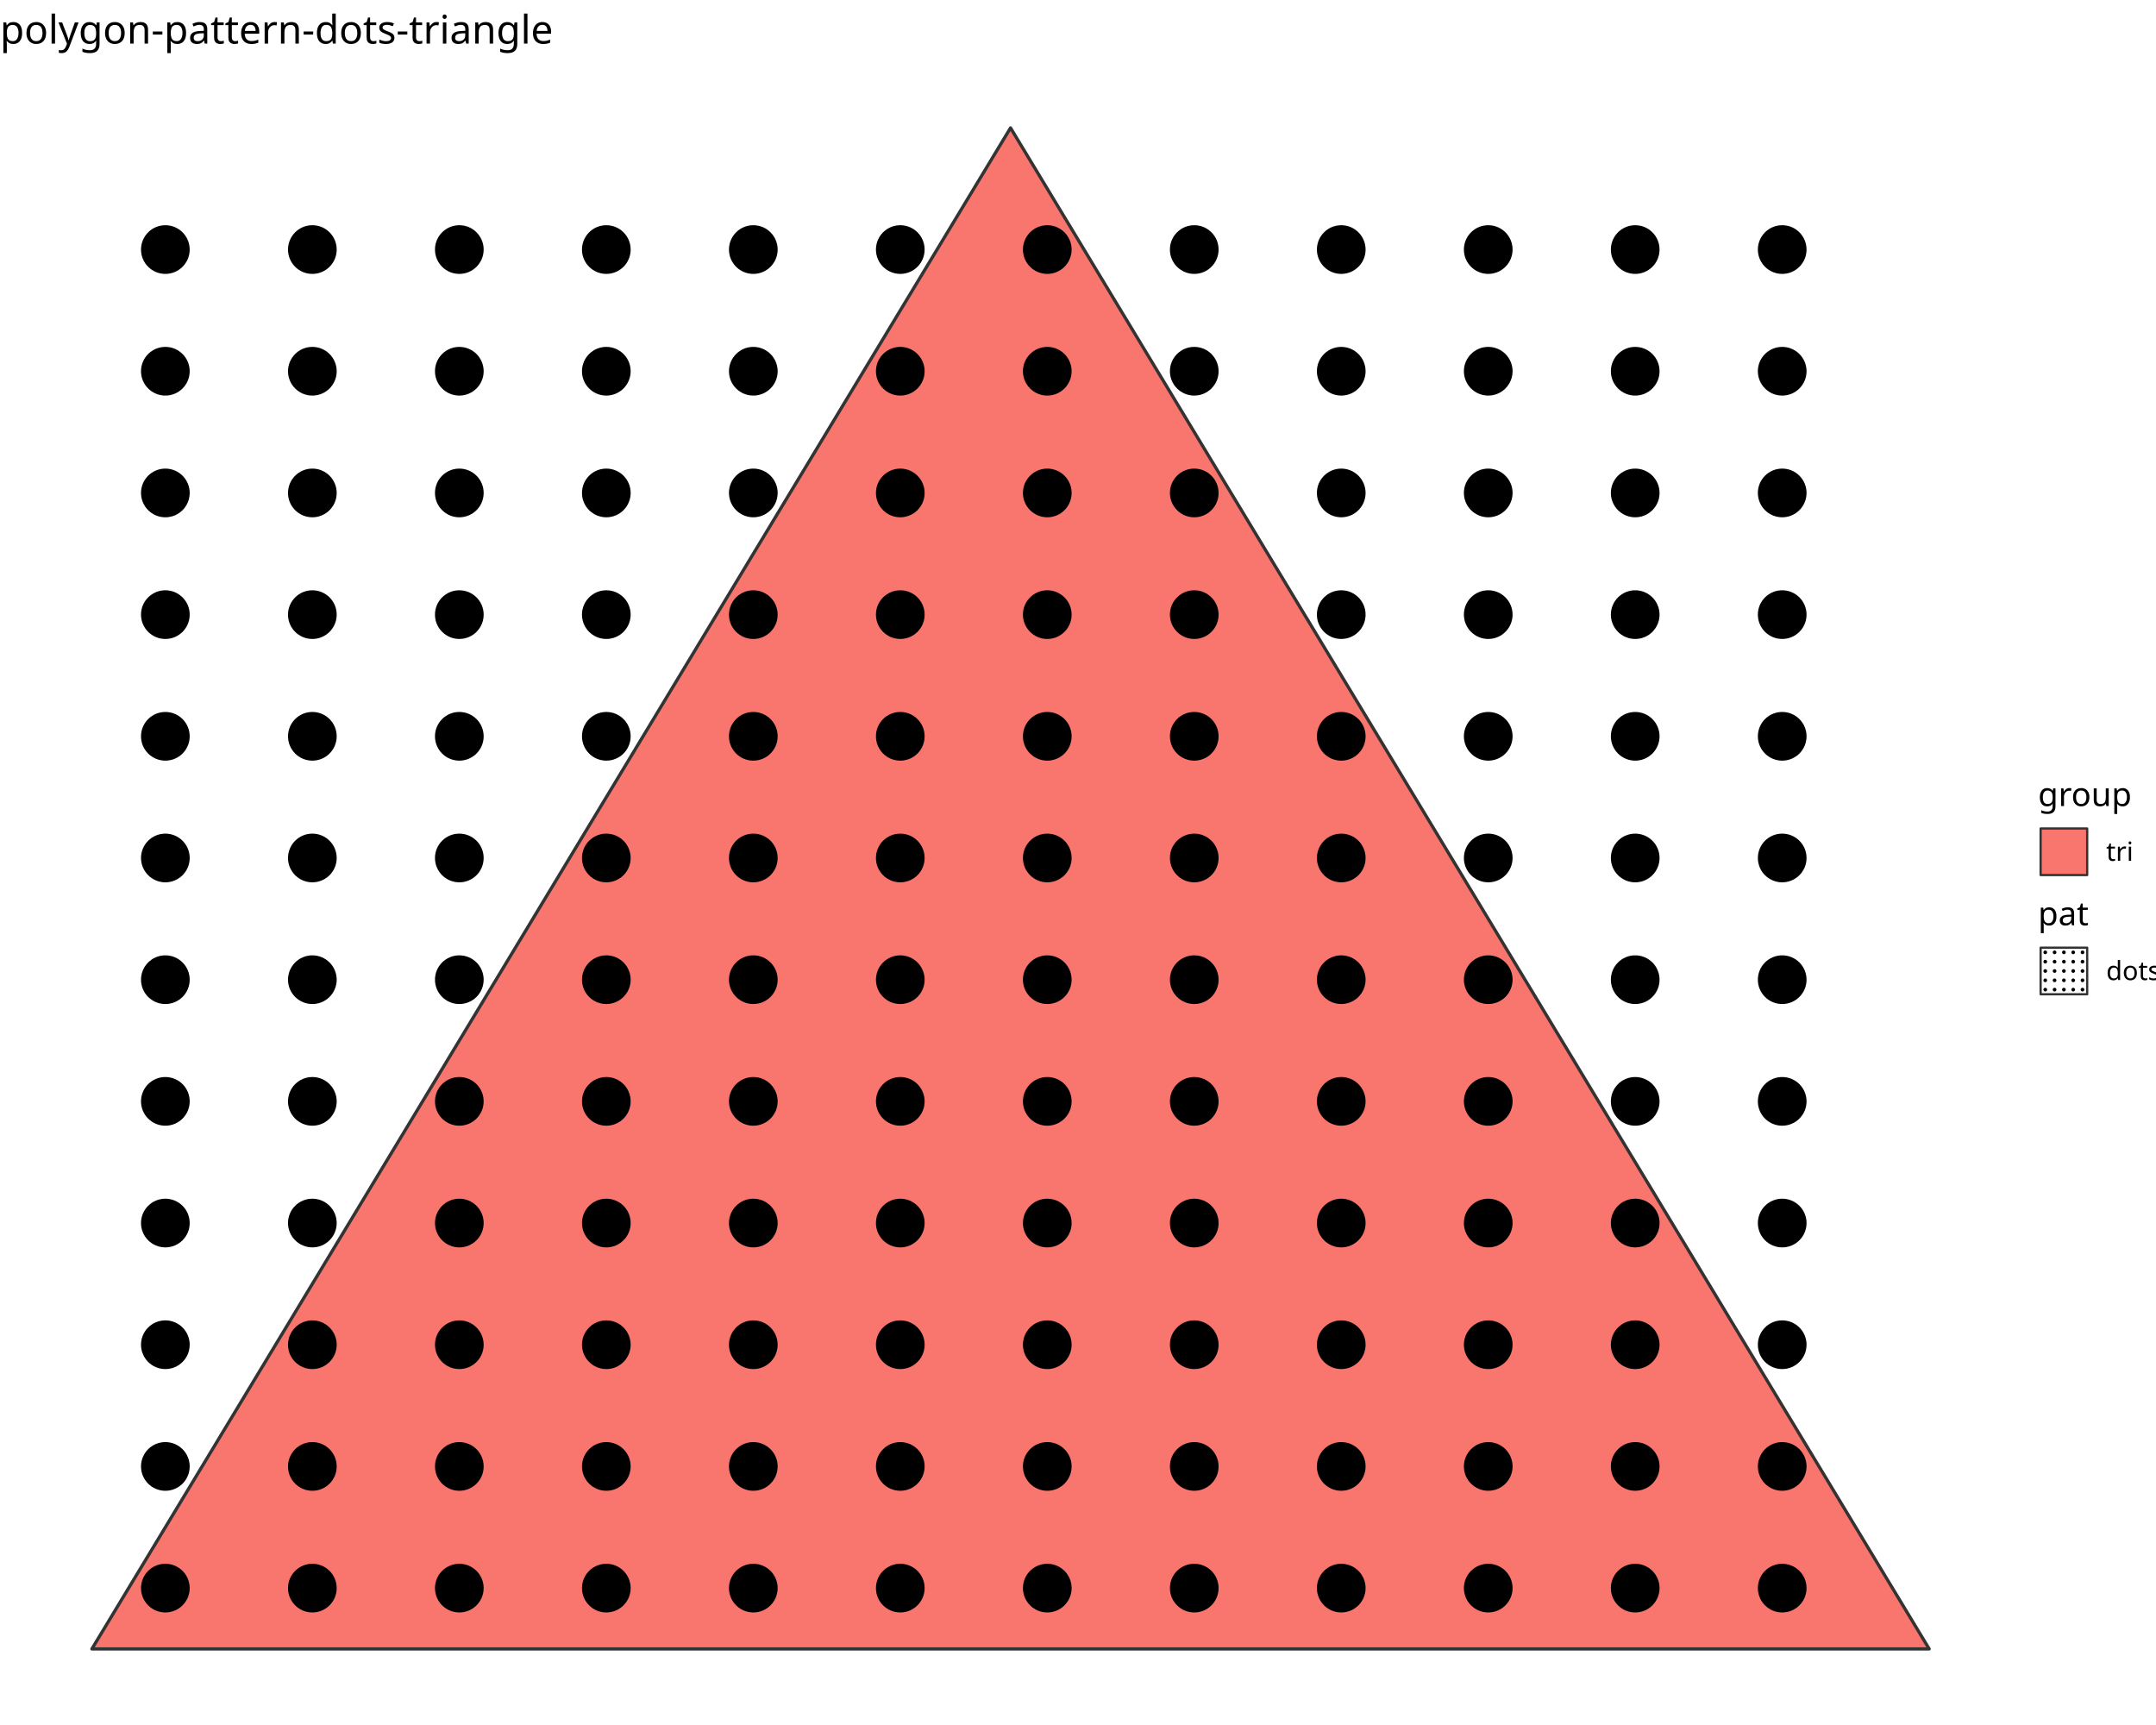
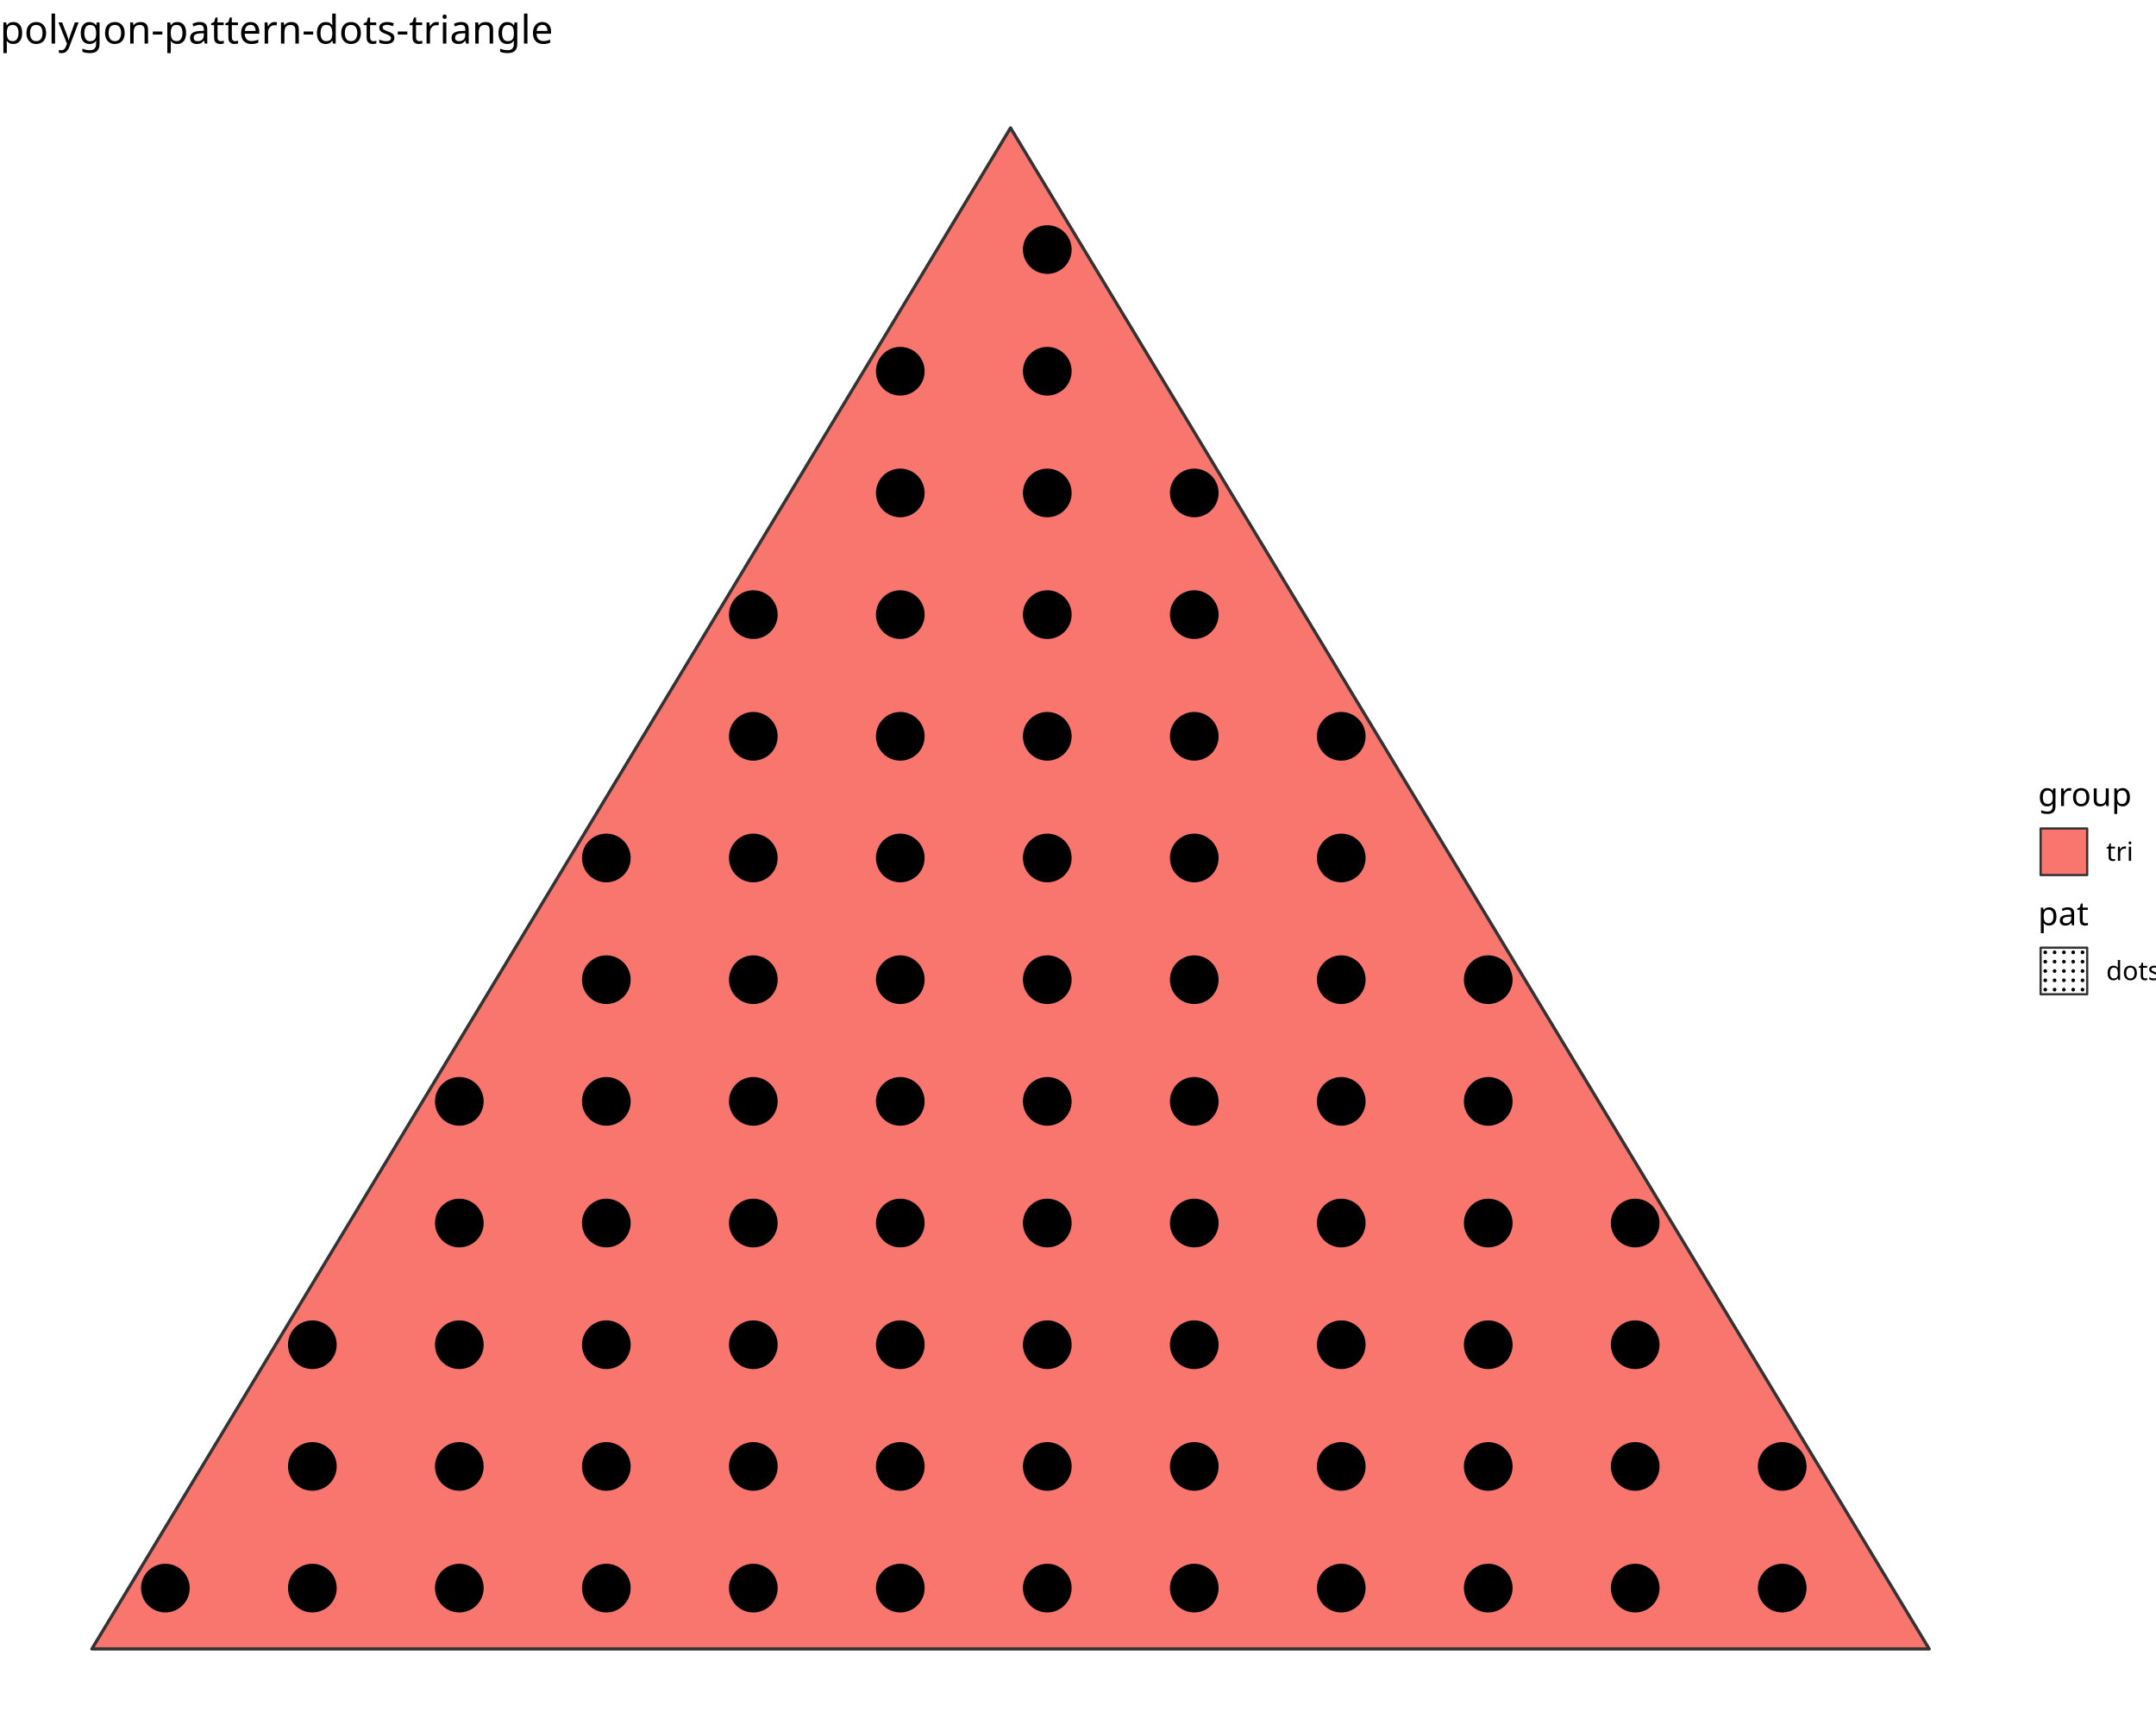
<svg xmlns="http://www.w3.org/2000/svg" class="svglite" data-engine-version="2.0" width="720.00pt" height="576.00pt" viewBox="0 0 720.00 576.00">
  <defs>
    <style type="text/css">
    .svglite line, .svglite polyline, .svglite polygon, .svglite path, .svglite rect, .svglite circle {
      fill: none;
      stroke: #000000;
      stroke-linecap: round;
      stroke-linejoin: round;
      stroke-miterlimit: 10.00;
    }
  </style>
  </defs>
  <rect width="100%" height="100%" style="stroke: none; fill: #FFFFFF;" />
  <defs>
    <clipPath id="cpMC4wMHw3MjAuMDB8MC4wMHw1NzYuMDA=">
      <rect x="0.00" y="0.00" width="720.00" height="576.00" />
    </clipPath>
  </defs>
  <g clip-path="url(#cpMC4wMHw3MjAuMDB8MC4wMHw1NzYuMDA=)">
    <rect x="0.00" y="0.00" width="720.00" height="576.00" style="stroke-width: 0.00; stroke: none;" />
  </g>
  <defs>
    <clipPath id="cpMC4wMHw2NzQuOTN8MTcuMzB8NTc2LjAw">
      <rect x="0.00" y="17.30" width="674.93" height="558.70" />
    </clipPath>
  </defs>
  <g clip-path="url(#cpMC4wMHw2NzQuOTN8MTcuMzB8NTc2LjAw)">
    <polygon points="30.68,550.60 644.26,550.60 337.47,42.70 " style="stroke-width: 1.07; stroke: #333333; fill: #F8766D;" />
  </g>
  <defs>
    <clipPath id="cpMzAuNjh8NjQ0LjI2fDQyLjcwfDU1MC42MA==">
      <rect x="30.68" y="42.70" width="613.58" height="507.91" />
    </clipPath>
  </defs>
  <g clip-path="url(#cpMzAuNjh8NjQ0LjI2fDQyLjcwfDU1MC42MA==)">
    <circle cx="55.22" cy="530.29" r="8.13" style="stroke-width: 0.75; stroke: none; fill: #000000;" />
    <circle cx="104.31" cy="530.29" r="8.13" style="stroke-width: 0.75; stroke: none; fill: #000000;" />
    <circle cx="153.39" cy="530.29" r="8.13" style="stroke-width: 0.75; stroke: none; fill: #000000;" />
    <circle cx="202.48" cy="530.29" r="8.13" style="stroke-width: 0.75; stroke: none; fill: #000000;" />
    <circle cx="251.57" cy="530.29" r="8.13" style="stroke-width: 0.75; stroke: none; fill: #000000;" />
    <circle cx="300.65" cy="530.29" r="8.13" style="stroke-width: 0.75; stroke: none; fill: #000000;" />
    <circle cx="349.74" cy="530.29" r="8.13" style="stroke-width: 0.75; stroke: none; fill: #000000;" />
    <circle cx="398.82" cy="530.29" r="8.13" style="stroke-width: 0.75; stroke: none; fill: #000000;" />
    <circle cx="447.91" cy="530.29" r="8.13" style="stroke-width: 0.75; stroke: none; fill: #000000;" />
    <circle cx="497.00" cy="530.29" r="8.13" style="stroke-width: 0.75; stroke: none; fill: #000000;" />
    <circle cx="546.08" cy="530.29" r="8.13" style="stroke-width: 0.75; stroke: none; fill: #000000;" />
    <circle cx="595.17" cy="530.29" r="8.13" style="stroke-width: 0.75; stroke: none; fill: #000000;" />
-     <circle cx="55.22" cy="489.66" r="8.13" style="stroke-width: 0.75; stroke: none; fill: #000000;" />
    <circle cx="104.31" cy="489.66" r="8.13" style="stroke-width: 0.75; stroke: none; fill: #000000;" />
    <circle cx="153.39" cy="489.66" r="8.13" style="stroke-width: 0.75; stroke: none; fill: #000000;" />
    <circle cx="202.48" cy="489.66" r="8.13" style="stroke-width: 0.75; stroke: none; fill: #000000;" />
    <circle cx="251.57" cy="489.66" r="8.13" style="stroke-width: 0.75; stroke: none; fill: #000000;" />
    <circle cx="300.65" cy="489.66" r="8.13" style="stroke-width: 0.75; stroke: none; fill: #000000;" />
    <circle cx="349.74" cy="489.66" r="8.13" style="stroke-width: 0.75; stroke: none; fill: #000000;" />
    <circle cx="398.82" cy="489.66" r="8.13" style="stroke-width: 0.75; stroke: none; fill: #000000;" />
    <circle cx="447.91" cy="489.66" r="8.13" style="stroke-width: 0.75; stroke: none; fill: #000000;" />
    <circle cx="497.00" cy="489.66" r="8.13" style="stroke-width: 0.75; stroke: none; fill: #000000;" />
    <circle cx="546.08" cy="489.66" r="8.13" style="stroke-width: 0.75; stroke: none; fill: #000000;" />
    <circle cx="595.17" cy="489.66" r="8.13" style="stroke-width: 0.75; stroke: none; fill: #000000;" />
-     <circle cx="55.22" cy="449.02" r="8.13" style="stroke-width: 0.75; stroke: none; fill: #000000;" />
    <circle cx="104.31" cy="449.02" r="8.13" style="stroke-width: 0.75; stroke: none; fill: #000000;" />
    <circle cx="153.39" cy="449.02" r="8.13" style="stroke-width: 0.75; stroke: none; fill: #000000;" />
    <circle cx="202.48" cy="449.02" r="8.13" style="stroke-width: 0.75; stroke: none; fill: #000000;" />
    <circle cx="251.57" cy="449.02" r="8.13" style="stroke-width: 0.75; stroke: none; fill: #000000;" />
    <circle cx="300.65" cy="449.02" r="8.13" style="stroke-width: 0.75; stroke: none; fill: #000000;" />
    <circle cx="349.74" cy="449.02" r="8.13" style="stroke-width: 0.75; stroke: none; fill: #000000;" />
    <circle cx="398.82" cy="449.02" r="8.13" style="stroke-width: 0.75; stroke: none; fill: #000000;" />
    <circle cx="447.91" cy="449.02" r="8.13" style="stroke-width: 0.75; stroke: none; fill: #000000;" />
    <circle cx="497.00" cy="449.02" r="8.13" style="stroke-width: 0.75; stroke: none; fill: #000000;" />
    <circle cx="546.08" cy="449.02" r="8.13" style="stroke-width: 0.75; stroke: none; fill: #000000;" />
-     <circle cx="595.17" cy="449.02" r="8.13" style="stroke-width: 0.75; stroke: none; fill: #000000;" />
-     <circle cx="55.22" cy="408.39" r="8.13" style="stroke-width: 0.75; stroke: none; fill: #000000;" />
-     <circle cx="104.31" cy="408.39" r="8.13" style="stroke-width: 0.75; stroke: none; fill: #000000;" />
    <circle cx="153.39" cy="408.39" r="8.13" style="stroke-width: 0.75; stroke: none; fill: #000000;" />
    <circle cx="202.48" cy="408.39" r="8.13" style="stroke-width: 0.75; stroke: none; fill: #000000;" />
    <circle cx="251.57" cy="408.39" r="8.13" style="stroke-width: 0.75; stroke: none; fill: #000000;" />
    <circle cx="300.65" cy="408.39" r="8.13" style="stroke-width: 0.75; stroke: none; fill: #000000;" />
    <circle cx="349.74" cy="408.39" r="8.13" style="stroke-width: 0.75; stroke: none; fill: #000000;" />
    <circle cx="398.82" cy="408.39" r="8.13" style="stroke-width: 0.75; stroke: none; fill: #000000;" />
    <circle cx="447.91" cy="408.39" r="8.13" style="stroke-width: 0.75; stroke: none; fill: #000000;" />
    <circle cx="497.00" cy="408.39" r="8.13" style="stroke-width: 0.75; stroke: none; fill: #000000;" />
    <circle cx="546.08" cy="408.39" r="8.13" style="stroke-width: 0.75; stroke: none; fill: #000000;" />
-     <circle cx="595.17" cy="408.39" r="8.13" style="stroke-width: 0.75; stroke: none; fill: #000000;" />
-     <circle cx="55.22" cy="367.76" r="8.13" style="stroke-width: 0.75; stroke: none; fill: #000000;" />
-     <circle cx="104.31" cy="367.76" r="8.13" style="stroke-width: 0.75; stroke: none; fill: #000000;" />
    <circle cx="153.39" cy="367.76" r="8.13" style="stroke-width: 0.75; stroke: none; fill: #000000;" />
    <circle cx="202.48" cy="367.76" r="8.13" style="stroke-width: 0.75; stroke: none; fill: #000000;" />
    <circle cx="251.57" cy="367.76" r="8.13" style="stroke-width: 0.75; stroke: none; fill: #000000;" />
    <circle cx="300.65" cy="367.76" r="8.13" style="stroke-width: 0.75; stroke: none; fill: #000000;" />
    <circle cx="349.74" cy="367.76" r="8.13" style="stroke-width: 0.75; stroke: none; fill: #000000;" />
    <circle cx="398.82" cy="367.76" r="8.13" style="stroke-width: 0.75; stroke: none; fill: #000000;" />
    <circle cx="447.91" cy="367.76" r="8.13" style="stroke-width: 0.75; stroke: none; fill: #000000;" />
    <circle cx="497.00" cy="367.76" r="8.13" style="stroke-width: 0.75; stroke: none; fill: #000000;" />
-     <circle cx="546.08" cy="367.76" r="8.13" style="stroke-width: 0.75; stroke: none; fill: #000000;" />
-     <circle cx="595.17" cy="367.76" r="8.13" style="stroke-width: 0.75; stroke: none; fill: #000000;" />
-     <circle cx="55.22" cy="327.13" r="8.13" style="stroke-width: 0.75; stroke: none; fill: #000000;" />
-     <circle cx="104.31" cy="327.13" r="8.13" style="stroke-width: 0.75; stroke: none; fill: #000000;" />
-     <circle cx="153.39" cy="327.13" r="8.13" style="stroke-width: 0.75; stroke: none; fill: #000000;" />
    <circle cx="202.48" cy="327.13" r="8.13" style="stroke-width: 0.75; stroke: none; fill: #000000;" />
    <circle cx="251.57" cy="327.13" r="8.13" style="stroke-width: 0.75; stroke: none; fill: #000000;" />
    <circle cx="300.65" cy="327.13" r="8.13" style="stroke-width: 0.75; stroke: none; fill: #000000;" />
    <circle cx="349.74" cy="327.13" r="8.13" style="stroke-width: 0.75; stroke: none; fill: #000000;" />
    <circle cx="398.82" cy="327.13" r="8.13" style="stroke-width: 0.75; stroke: none; fill: #000000;" />
    <circle cx="447.91" cy="327.13" r="8.13" style="stroke-width: 0.75; stroke: none; fill: #000000;" />
    <circle cx="497.00" cy="327.13" r="8.13" style="stroke-width: 0.75; stroke: none; fill: #000000;" />
-     <circle cx="546.08" cy="327.13" r="8.13" style="stroke-width: 0.75; stroke: none; fill: #000000;" />
-     <circle cx="595.17" cy="327.13" r="8.13" style="stroke-width: 0.75; stroke: none; fill: #000000;" />
-     <circle cx="55.22" cy="286.49" r="8.13" style="stroke-width: 0.75; stroke: none; fill: #000000;" />
-     <circle cx="104.31" cy="286.49" r="8.13" style="stroke-width: 0.75; stroke: none; fill: #000000;" />
-     <circle cx="153.39" cy="286.49" r="8.13" style="stroke-width: 0.75; stroke: none; fill: #000000;" />
    <circle cx="202.48" cy="286.49" r="8.13" style="stroke-width: 0.75; stroke: none; fill: #000000;" />
    <circle cx="251.57" cy="286.49" r="8.13" style="stroke-width: 0.75; stroke: none; fill: #000000;" />
    <circle cx="300.65" cy="286.49" r="8.13" style="stroke-width: 0.75; stroke: none; fill: #000000;" />
    <circle cx="349.74" cy="286.49" r="8.13" style="stroke-width: 0.75; stroke: none; fill: #000000;" />
    <circle cx="398.82" cy="286.49" r="8.13" style="stroke-width: 0.75; stroke: none; fill: #000000;" />
    <circle cx="447.91" cy="286.49" r="8.13" style="stroke-width: 0.75; stroke: none; fill: #000000;" />
-     <circle cx="497.00" cy="286.49" r="8.13" style="stroke-width: 0.75; stroke: none; fill: #000000;" />
-     <circle cx="546.08" cy="286.49" r="8.13" style="stroke-width: 0.75; stroke: none; fill: #000000;" />
-     <circle cx="595.17" cy="286.49" r="8.13" style="stroke-width: 0.75; stroke: none; fill: #000000;" />
-     <circle cx="55.22" cy="245.86" r="8.13" style="stroke-width: 0.75; stroke: none; fill: #000000;" />
-     <circle cx="104.31" cy="245.86" r="8.13" style="stroke-width: 0.75; stroke: none; fill: #000000;" />
-     <circle cx="153.39" cy="245.86" r="8.13" style="stroke-width: 0.75; stroke: none; fill: #000000;" />
-     <circle cx="202.48" cy="245.86" r="8.13" style="stroke-width: 0.75; stroke: none; fill: #000000;" />
    <circle cx="251.57" cy="245.86" r="8.13" style="stroke-width: 0.75; stroke: none; fill: #000000;" />
    <circle cx="300.65" cy="245.86" r="8.13" style="stroke-width: 0.75; stroke: none; fill: #000000;" />
    <circle cx="349.74" cy="245.86" r="8.13" style="stroke-width: 0.75; stroke: none; fill: #000000;" />
    <circle cx="398.82" cy="245.86" r="8.13" style="stroke-width: 0.75; stroke: none; fill: #000000;" />
    <circle cx="447.91" cy="245.86" r="8.13" style="stroke-width: 0.75; stroke: none; fill: #000000;" />
-     <circle cx="497.00" cy="245.86" r="8.13" style="stroke-width: 0.75; stroke: none; fill: #000000;" />
-     <circle cx="546.08" cy="245.86" r="8.13" style="stroke-width: 0.75; stroke: none; fill: #000000;" />
-     <circle cx="595.17" cy="245.86" r="8.13" style="stroke-width: 0.75; stroke: none; fill: #000000;" />
-     <circle cx="55.22" cy="205.23" r="8.13" style="stroke-width: 0.75; stroke: none; fill: #000000;" />
-     <circle cx="104.31" cy="205.23" r="8.13" style="stroke-width: 0.75; stroke: none; fill: #000000;" />
-     <circle cx="153.39" cy="205.23" r="8.13" style="stroke-width: 0.75; stroke: none; fill: #000000;" />
-     <circle cx="202.48" cy="205.23" r="8.13" style="stroke-width: 0.75; stroke: none; fill: #000000;" />
    <circle cx="251.57" cy="205.23" r="8.13" style="stroke-width: 0.75; stroke: none; fill: #000000;" />
    <circle cx="300.65" cy="205.23" r="8.13" style="stroke-width: 0.75; stroke: none; fill: #000000;" />
    <circle cx="349.74" cy="205.23" r="8.13" style="stroke-width: 0.75; stroke: none; fill: #000000;" />
    <circle cx="398.82" cy="205.23" r="8.13" style="stroke-width: 0.75; stroke: none; fill: #000000;" />
-     <circle cx="447.91" cy="205.23" r="8.13" style="stroke-width: 0.75; stroke: none; fill: #000000;" />
-     <circle cx="497.00" cy="205.23" r="8.13" style="stroke-width: 0.75; stroke: none; fill: #000000;" />
-     <circle cx="546.08" cy="205.23" r="8.13" style="stroke-width: 0.75; stroke: none; fill: #000000;" />
-     <circle cx="595.17" cy="205.23" r="8.13" style="stroke-width: 0.75; stroke: none; fill: #000000;" />
-     <circle cx="55.22" cy="164.60" r="8.13" style="stroke-width: 0.75; stroke: none; fill: #000000;" />
-     <circle cx="104.31" cy="164.60" r="8.13" style="stroke-width: 0.75; stroke: none; fill: #000000;" />
-     <circle cx="153.39" cy="164.60" r="8.13" style="stroke-width: 0.75; stroke: none; fill: #000000;" />
-     <circle cx="202.48" cy="164.60" r="8.13" style="stroke-width: 0.75; stroke: none; fill: #000000;" />
-     <circle cx="251.57" cy="164.60" r="8.13" style="stroke-width: 0.75; stroke: none; fill: #000000;" />
    <circle cx="300.65" cy="164.60" r="8.13" style="stroke-width: 0.75; stroke: none; fill: #000000;" />
    <circle cx="349.74" cy="164.60" r="8.13" style="stroke-width: 0.75; stroke: none; fill: #000000;" />
    <circle cx="398.82" cy="164.60" r="8.13" style="stroke-width: 0.75; stroke: none; fill: #000000;" />
-     <circle cx="447.91" cy="164.60" r="8.13" style="stroke-width: 0.75; stroke: none; fill: #000000;" />
-     <circle cx="497.00" cy="164.60" r="8.13" style="stroke-width: 0.75; stroke: none; fill: #000000;" />
-     <circle cx="546.08" cy="164.60" r="8.13" style="stroke-width: 0.75; stroke: none; fill: #000000;" />
-     <circle cx="595.17" cy="164.60" r="8.13" style="stroke-width: 0.75; stroke: none; fill: #000000;" />
-     <circle cx="55.22" cy="123.96" r="8.13" style="stroke-width: 0.75; stroke: none; fill: #000000;" />
-     <circle cx="104.31" cy="123.96" r="8.13" style="stroke-width: 0.75; stroke: none; fill: #000000;" />
-     <circle cx="153.39" cy="123.96" r="8.13" style="stroke-width: 0.75; stroke: none; fill: #000000;" />
-     <circle cx="202.48" cy="123.96" r="8.13" style="stroke-width: 0.75; stroke: none; fill: #000000;" />
-     <circle cx="251.57" cy="123.96" r="8.13" style="stroke-width: 0.75; stroke: none; fill: #000000;" />
    <circle cx="300.65" cy="123.96" r="8.13" style="stroke-width: 0.75; stroke: none; fill: #000000;" />
    <circle cx="349.74" cy="123.96" r="8.13" style="stroke-width: 0.75; stroke: none; fill: #000000;" />
-     <circle cx="398.82" cy="123.96" r="8.13" style="stroke-width: 0.75; stroke: none; fill: #000000;" />
-     <circle cx="447.91" cy="123.96" r="8.13" style="stroke-width: 0.75; stroke: none; fill: #000000;" />
-     <circle cx="497.00" cy="123.96" r="8.13" style="stroke-width: 0.75; stroke: none; fill: #000000;" />
-     <circle cx="546.08" cy="123.96" r="8.13" style="stroke-width: 0.75; stroke: none; fill: #000000;" />
-     <circle cx="595.17" cy="123.96" r="8.13" style="stroke-width: 0.75; stroke: none; fill: #000000;" />
-     <circle cx="55.22" cy="83.33" r="8.13" style="stroke-width: 0.75; stroke: none; fill: #000000;" />
-     <circle cx="104.31" cy="83.33" r="8.13" style="stroke-width: 0.75; stroke: none; fill: #000000;" />
-     <circle cx="153.39" cy="83.33" r="8.13" style="stroke-width: 0.75; stroke: none; fill: #000000;" />
-     <circle cx="202.48" cy="83.33" r="8.13" style="stroke-width: 0.75; stroke: none; fill: #000000;" />
-     <circle cx="251.57" cy="83.33" r="8.13" style="stroke-width: 0.75; stroke: none; fill: #000000;" />
-     <circle cx="300.65" cy="83.33" r="8.13" style="stroke-width: 0.75; stroke: none; fill: #000000;" />
    <circle cx="349.74" cy="83.33" r="8.13" style="stroke-width: 0.75; stroke: none; fill: #000000;" />
-     <circle cx="398.82" cy="83.33" r="8.13" style="stroke-width: 0.75; stroke: none; fill: #000000;" />
-     <circle cx="447.91" cy="83.33" r="8.13" style="stroke-width: 0.75; stroke: none; fill: #000000;" />
-     <circle cx="497.00" cy="83.33" r="8.13" style="stroke-width: 0.75; stroke: none; fill: #000000;" />
-     <circle cx="546.08" cy="83.33" r="8.13" style="stroke-width: 0.75; stroke: none; fill: #000000;" />
-     <circle cx="595.17" cy="83.33" r="8.13" style="stroke-width: 0.75; stroke: none; fill: #000000;" />
  </g>
  <g clip-path="url(#cpMC4wMHw2NzQuOTN8MTcuMzB8NTc2LjAw)">
</g>
  <g clip-path="url(#cpMC4wMHw3MjAuMDB8MC4wMHw1NzYuMDA=)">
    <text x="680.60" y="269.15" style="font-size: 11.00px; font-family: sans;" textLength="28.14px" lengthAdjust="spacingAndGlyphs">group</text>
    <rect x="681.47" y="276.64" width="15.55" height="15.55" style="stroke-width: 0.75; stroke: #333333; fill: #F8766D;" />
    <text x="703.36" y="287.44" style="font-size: 8.80px; font-family: sans;" textLength="7.33px" lengthAdjust="spacingAndGlyphs">tri</text>
    <text x="680.60" y="308.96" style="font-size: 11.00px; font-family: sans;" textLength="15.29px" lengthAdjust="spacingAndGlyphs">pat</text>
    <rect x="681.47" y="316.45" width="15.55" height="15.55" style="stroke-width: 0.75; stroke: #333333; fill: #FFFFFF;" />
  </g>
  <defs>
    <clipPath id="cpNjgxLjQ3fDY5Ny4wMnwzMTYuNDV8MzMyLjAw">
      <rect x="681.47" y="316.45" width="15.55" height="15.55" />
    </clipPath>
  </defs>
  <g clip-path="url(#cpNjgxLjQ3fDY5Ny4wMnwzMTYuNDV8MzMyLjAw)">
    <circle cx="683.02" cy="330.45" r="0.62" style="stroke-width: 0.75; stroke: none; fill: #000000;" />
    <circle cx="686.13" cy="330.45" r="0.62" style="stroke-width: 0.75; stroke: none; fill: #000000;" />
    <circle cx="689.24" cy="330.45" r="0.62" style="stroke-width: 0.75; stroke: none; fill: #000000;" />
    <circle cx="692.35" cy="330.45" r="0.62" style="stroke-width: 0.75; stroke: none; fill: #000000;" />
    <circle cx="695.46" cy="330.45" r="0.62" style="stroke-width: 0.75; stroke: none; fill: #000000;" />
    <circle cx="683.02" cy="327.34" r="0.62" style="stroke-width: 0.75; stroke: none; fill: #000000;" />
    <circle cx="686.13" cy="327.34" r="0.62" style="stroke-width: 0.75; stroke: none; fill: #000000;" />
    <circle cx="689.24" cy="327.34" r="0.62" style="stroke-width: 0.75; stroke: none; fill: #000000;" />
    <circle cx="692.35" cy="327.34" r="0.62" style="stroke-width: 0.75; stroke: none; fill: #000000;" />
    <circle cx="695.46" cy="327.34" r="0.62" style="stroke-width: 0.75; stroke: none; fill: #000000;" />
    <circle cx="683.02" cy="324.23" r="0.62" style="stroke-width: 0.75; stroke: none; fill: #000000;" />
    <circle cx="686.13" cy="324.23" r="0.62" style="stroke-width: 0.75; stroke: none; fill: #000000;" />
    <circle cx="689.24" cy="324.23" r="0.62" style="stroke-width: 0.75; stroke: none; fill: #000000;" />
    <circle cx="692.35" cy="324.23" r="0.62" style="stroke-width: 0.75; stroke: none; fill: #000000;" />
    <circle cx="695.46" cy="324.23" r="0.62" style="stroke-width: 0.75; stroke: none; fill: #000000;" />
    <circle cx="683.02" cy="321.11" r="0.62" style="stroke-width: 0.75; stroke: none; fill: #000000;" />
    <circle cx="686.13" cy="321.11" r="0.62" style="stroke-width: 0.75; stroke: none; fill: #000000;" />
    <circle cx="689.24" cy="321.11" r="0.62" style="stroke-width: 0.75; stroke: none; fill: #000000;" />
    <circle cx="692.35" cy="321.11" r="0.62" style="stroke-width: 0.75; stroke: none; fill: #000000;" />
    <circle cx="695.46" cy="321.11" r="0.62" style="stroke-width: 0.75; stroke: none; fill: #000000;" />
    <circle cx="683.02" cy="318.00" r="0.62" style="stroke-width: 0.75; stroke: none; fill: #000000;" />
    <circle cx="686.13" cy="318.00" r="0.62" style="stroke-width: 0.75; stroke: none; fill: #000000;" />
    <circle cx="689.24" cy="318.00" r="0.62" style="stroke-width: 0.75; stroke: none; fill: #000000;" />
    <circle cx="692.35" cy="318.00" r="0.62" style="stroke-width: 0.75; stroke: none; fill: #000000;" />
    <circle cx="695.46" cy="318.00" r="0.62" style="stroke-width: 0.75; stroke: none; fill: #000000;" />
  </g>
  <g clip-path="url(#cpMC4wMHw3MjAuMDB8MC4wMHw1NzYuMDA=)">
    <text x="703.36" y="327.25" style="font-size: 8.80px; font-family: sans;" textLength="16.64px" lengthAdjust="spacingAndGlyphs">dots</text>
    <text x="0.00" y="14.56" style="font-size: 13.20px; font-family: sans;" textLength="168.78px" lengthAdjust="spacingAndGlyphs">polygon-pattern-dots-triangle</text>
  </g>
</svg>
